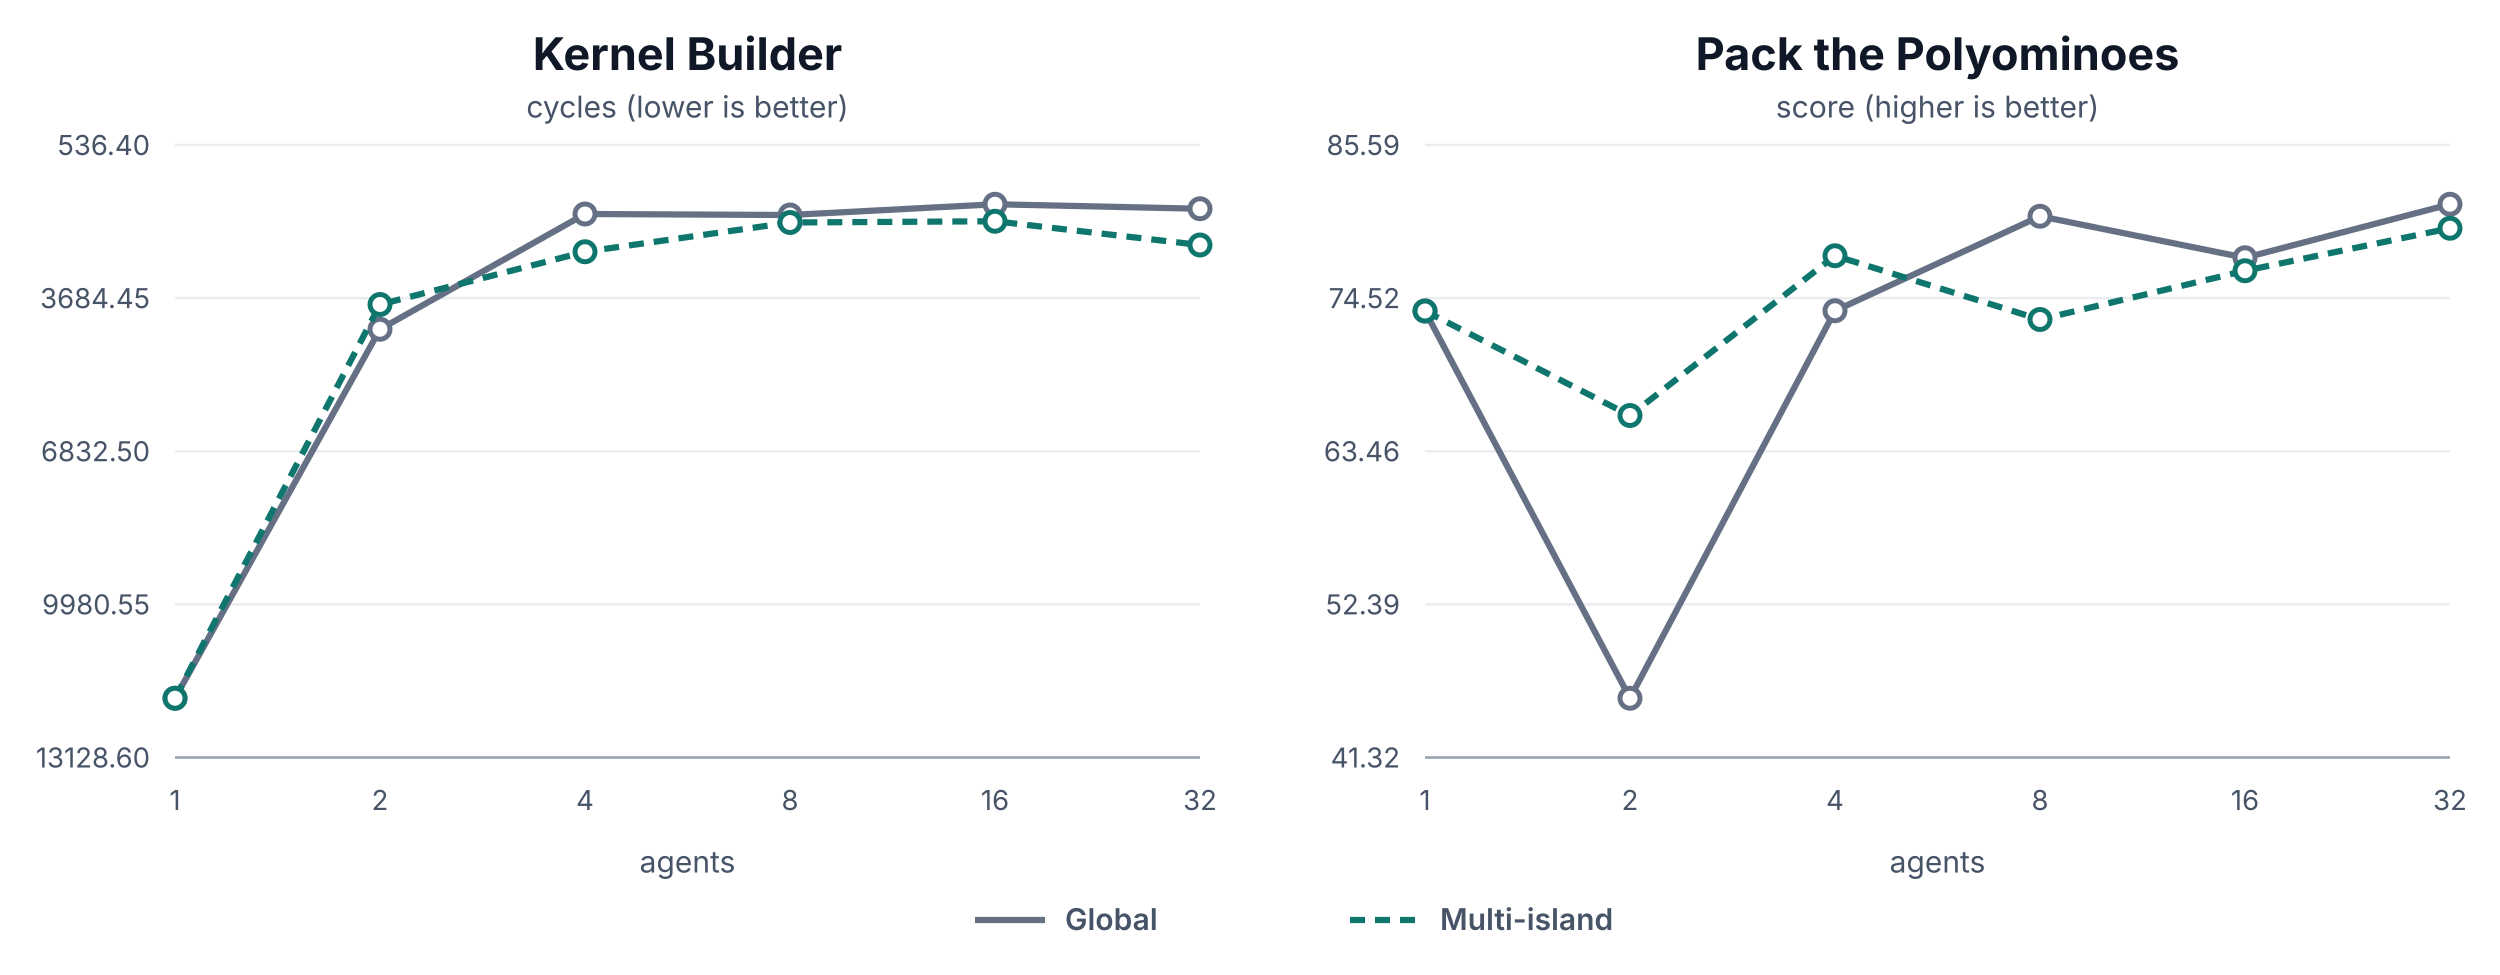
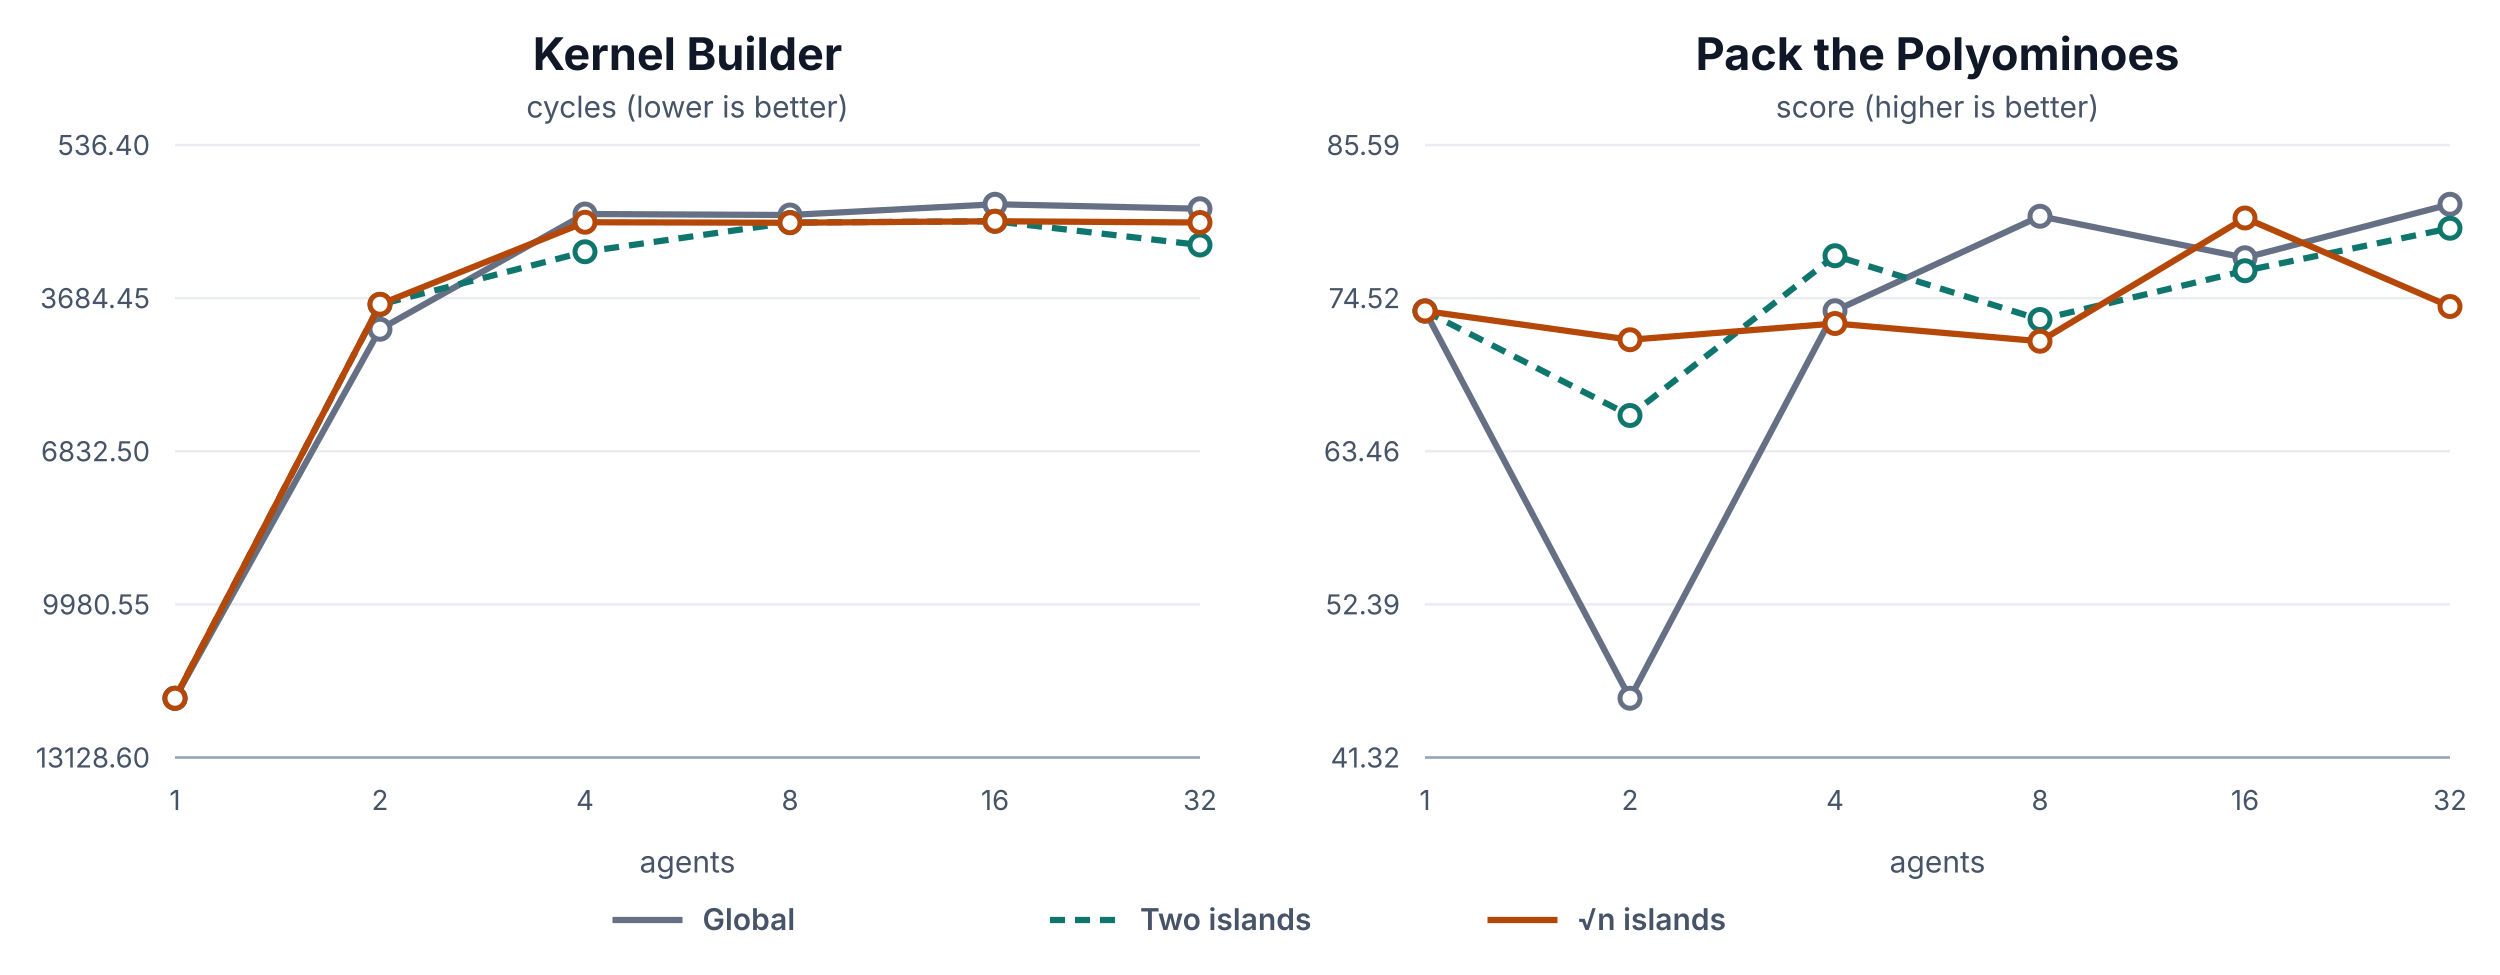
- <svg xmlns="http://www.w3.org/2000/svg" viewBox="0 0 1000 390" role="img" aria-label="Global and multi-island performance while scaling agents">
+ <svg xmlns="http://www.w3.org/2000/svg" viewBox="0 0 1000 390" role="img" aria-label="Global, two-island, and square-root-island performance while scaling agents">
  <style>text{font-family:Inter,system-ui,sans-serif;fill:#475467}.title{font-size:18px;font-weight:700;fill:#101828}.label{font-size:12px}.tick{font-size:11px}.axis{stroke:#98A2B3;stroke-width:1}.grid{stroke:#EAECF0;stroke-width:1}.line{fill:none;stroke-width:2.5}.point{stroke-width:2;fill:white}.legend{font-size:12px;font-weight:600}</style>
  <rect width="100%" height="100%" fill="white" />
  <text class="title" x="275.0" y="28" text-anchor="middle">Kernel Builder</text>
  <text class="label" x="275.0" y="47" text-anchor="middle">cycles (lower is better)</text>
  <line class="grid" x1="70" y1="58.0" x2="480" y2="58.0" />
  <text class="tick" x="60" y="62.0" text-anchor="end">536.40</text>
  <line class="grid" x1="70" y1="119.25" x2="480" y2="119.25" />
  <text class="tick" x="60" y="123.25" text-anchor="end">3684.45</text>
  <line class="grid" x1="70" y1="180.5" x2="480" y2="180.5" />
  <text class="tick" x="60" y="184.5" text-anchor="end">6832.50</text>
  <line class="grid" x1="70" y1="241.75" x2="480" y2="241.75" />
  <text class="tick" x="60" y="245.75" text-anchor="end">9980.55</text>
  <line class="grid" x1="70" y1="303.0" x2="480" y2="303.0" />
  <text class="tick" x="60" y="307.0" text-anchor="end">13128.60</text>
  <line class="axis" x1="70" y1="303" x2="480" y2="303" />
  <text class="tick" x="70.0" y="324" text-anchor="middle">1</text>
  <text class="tick" x="152.0" y="324" text-anchor="middle">2</text>
  <text class="tick" x="234.0" y="324" text-anchor="middle">4</text>
  <text class="tick" x="316.0" y="324" text-anchor="middle">8</text>
  <text class="tick" x="398.0" y="324" text-anchor="middle">16</text>
  <text class="tick" x="480.0" y="324" text-anchor="middle">32</text>
  <text class="label" x="275.0" y="349" text-anchor="middle">agents</text>
  <polyline class="line" stroke="#667085" points="70.0,279.3 152.0,131.7 234.0,85.6 316.0,86.0 398.0,81.7 480.0,83.5" stroke-dasharray="none" />
  <circle class="point" stroke="#667085" cx="70.0" cy="279.3" r="4" />
  <circle class="point" stroke="#667085" cx="152.0" cy="131.7" r="4" />
  <circle class="point" stroke="#667085" cx="234.0" cy="85.6" r="4" />
  <circle class="point" stroke="#667085" cx="316.0" cy="86.0" r="4" />
  <circle class="point" stroke="#667085" cx="398.0" cy="81.7" r="4" />
  <circle class="point" stroke="#667085" cx="480.0" cy="83.5" r="4" />
  <polyline class="line" stroke="#0F766E" points="70.0,279.3 152.0,121.8 234.0,100.7 316.0,89.0 398.0,88.5 480.0,98.0" stroke-dasharray="6 4" />
  <circle class="point" stroke="#0F766E" cx="70.0" cy="279.3" r="4" />
  <circle class="point" stroke="#0F766E" cx="152.0" cy="121.8" r="4" />
  <circle class="point" stroke="#0F766E" cx="234.0" cy="100.7" r="4" />
  <circle class="point" stroke="#0F766E" cx="316.0" cy="89.0" r="4" />
  <circle class="point" stroke="#0F766E" cx="398.0" cy="88.5" r="4" />
  <circle class="point" stroke="#0F766E" cx="480.0" cy="98.0" r="4" />
+   <polyline class="line" stroke="#B54708" points="70.0,279.3 152.0,121.7 234.0,88.9 316.0,89.1 398.0,88.5 480.0,89.0" stroke-dasharray="none" />
+   <circle class="point" stroke="#B54708" cx="70.0" cy="279.3" r="4" />
+   <circle class="point" stroke="#B54708" cx="152.0" cy="121.7" r="4" />
+   <circle class="point" stroke="#B54708" cx="234.0" cy="88.9" r="4" />
+   <circle class="point" stroke="#B54708" cx="316.0" cy="89.1" r="4" />
+   <circle class="point" stroke="#B54708" cx="398.0" cy="88.5" r="4" />
+   <circle class="point" stroke="#B54708" cx="480.0" cy="89.0" r="4" />
  <text class="title" x="775.0" y="28" text-anchor="middle">Pack the Polyominoes</text>
  <text class="label" x="775.0" y="47" text-anchor="middle">score (higher is better)</text>
  <line class="grid" x1="570" y1="58.0" x2="980" y2="58.0" />
  <text class="tick" x="560" y="62.0" text-anchor="end">85.59</text>
  <line class="grid" x1="570" y1="119.25" x2="980" y2="119.25" />
  <text class="tick" x="560" y="123.25" text-anchor="end">74.52</text>
  <line class="grid" x1="570" y1="180.5" x2="980" y2="180.5" />
  <text class="tick" x="560" y="184.5" text-anchor="end">63.46</text>
  <line class="grid" x1="570" y1="241.75" x2="980" y2="241.75" />
  <text class="tick" x="560" y="245.75" text-anchor="end">52.39</text>
  <line class="grid" x1="570" y1="303.0" x2="980" y2="303.0" />
  <text class="tick" x="560" y="307.0" text-anchor="end">41.32</text>
  <line class="axis" x1="570" y1="303" x2="980" y2="303" />
  <text class="tick" x="570.0" y="324" text-anchor="middle">1</text>
  <text class="tick" x="652.0" y="324" text-anchor="middle">2</text>
  <text class="tick" x="734.0" y="324" text-anchor="middle">4</text>
  <text class="tick" x="816.0" y="324" text-anchor="middle">8</text>
  <text class="tick" x="898.0" y="324" text-anchor="middle">16</text>
  <text class="tick" x="980.0" y="324" text-anchor="middle">32</text>
  <text class="label" x="775.0" y="349" text-anchor="middle">agents</text>
  <polyline class="line" stroke="#667085" points="570.0,124.4 652.0,279.3 734.0,124.3 816.0,86.5 898.0,103.1 980.0,81.7" stroke-dasharray="none" />
  <circle class="point" stroke="#667085" cx="570.0" cy="124.4" r="4" />
  <circle class="point" stroke="#667085" cx="652.0" cy="279.3" r="4" />
  <circle class="point" stroke="#667085" cx="734.0" cy="124.3" r="4" />
  <circle class="point" stroke="#667085" cx="816.0" cy="86.5" r="4" />
  <circle class="point" stroke="#667085" cx="898.0" cy="103.1" r="4" />
  <circle class="point" stroke="#667085" cx="980.0" cy="81.7" r="4" />
  <polyline class="line" stroke="#0F766E" points="570.0,124.4 652.0,166.2 734.0,102.3 816.0,127.8 898.0,108.3 980.0,91.3" stroke-dasharray="6 4" />
  <circle class="point" stroke="#0F766E" cx="570.0" cy="124.4" r="4" />
  <circle class="point" stroke="#0F766E" cx="652.0" cy="166.2" r="4" />
  <circle class="point" stroke="#0F766E" cx="734.0" cy="102.3" r="4" />
  <circle class="point" stroke="#0F766E" cx="816.0" cy="127.8" r="4" />
  <circle class="point" stroke="#0F766E" cx="898.0" cy="108.3" r="4" />
  <circle class="point" stroke="#0F766E" cx="980.0" cy="91.3" r="4" />
-   <line x1="390" y1="368" x2="418" y2="368" stroke="#667085" stroke-width="2.5" />
-   <text class="legend" x="426" y="372">Global</text>
-   <line x1="540" y1="368" x2="568" y2="368" stroke="#0F766E" stroke-width="2.5" stroke-dasharray="6 4" />
-   <text class="legend" x="576" y="372">Multi-island</text>
+   <polyline class="line" stroke="#B54708" points="570.0,124.4 652.0,135.9 734.0,129.4 816.0,136.5 898.0,87.2 980.0,122.6" stroke-dasharray="none" />
+   <circle class="point" stroke="#B54708" cx="570.0" cy="124.4" r="4" />
+   <circle class="point" stroke="#B54708" cx="652.0" cy="135.9" r="4" />
+   <circle class="point" stroke="#B54708" cx="734.0" cy="129.4" r="4" />
+   <circle class="point" stroke="#B54708" cx="816.0" cy="136.5" r="4" />
+   <circle class="point" stroke="#B54708" cx="898.0" cy="87.2" r="4" />
+   <circle class="point" stroke="#B54708" cx="980.0" cy="122.6" r="4" />
+   <line x1="245" y1="368" x2="273" y2="368" stroke="#667085" stroke-width="2.5" />
+   <text class="legend" x="281" y="372">Global</text>
+   <line x1="420" y1="368" x2="448" y2="368" stroke="#0F766E" stroke-width="2.5" stroke-dasharray="6 4" />
+   <text class="legend" x="456" y="372">Two islands</text>
+   <line x1="595" y1="368" x2="623" y2="368" stroke="#B54708" stroke-width="2.5" />
+   <text class="legend" x="631" y="372">√n islands</text>
</svg>
